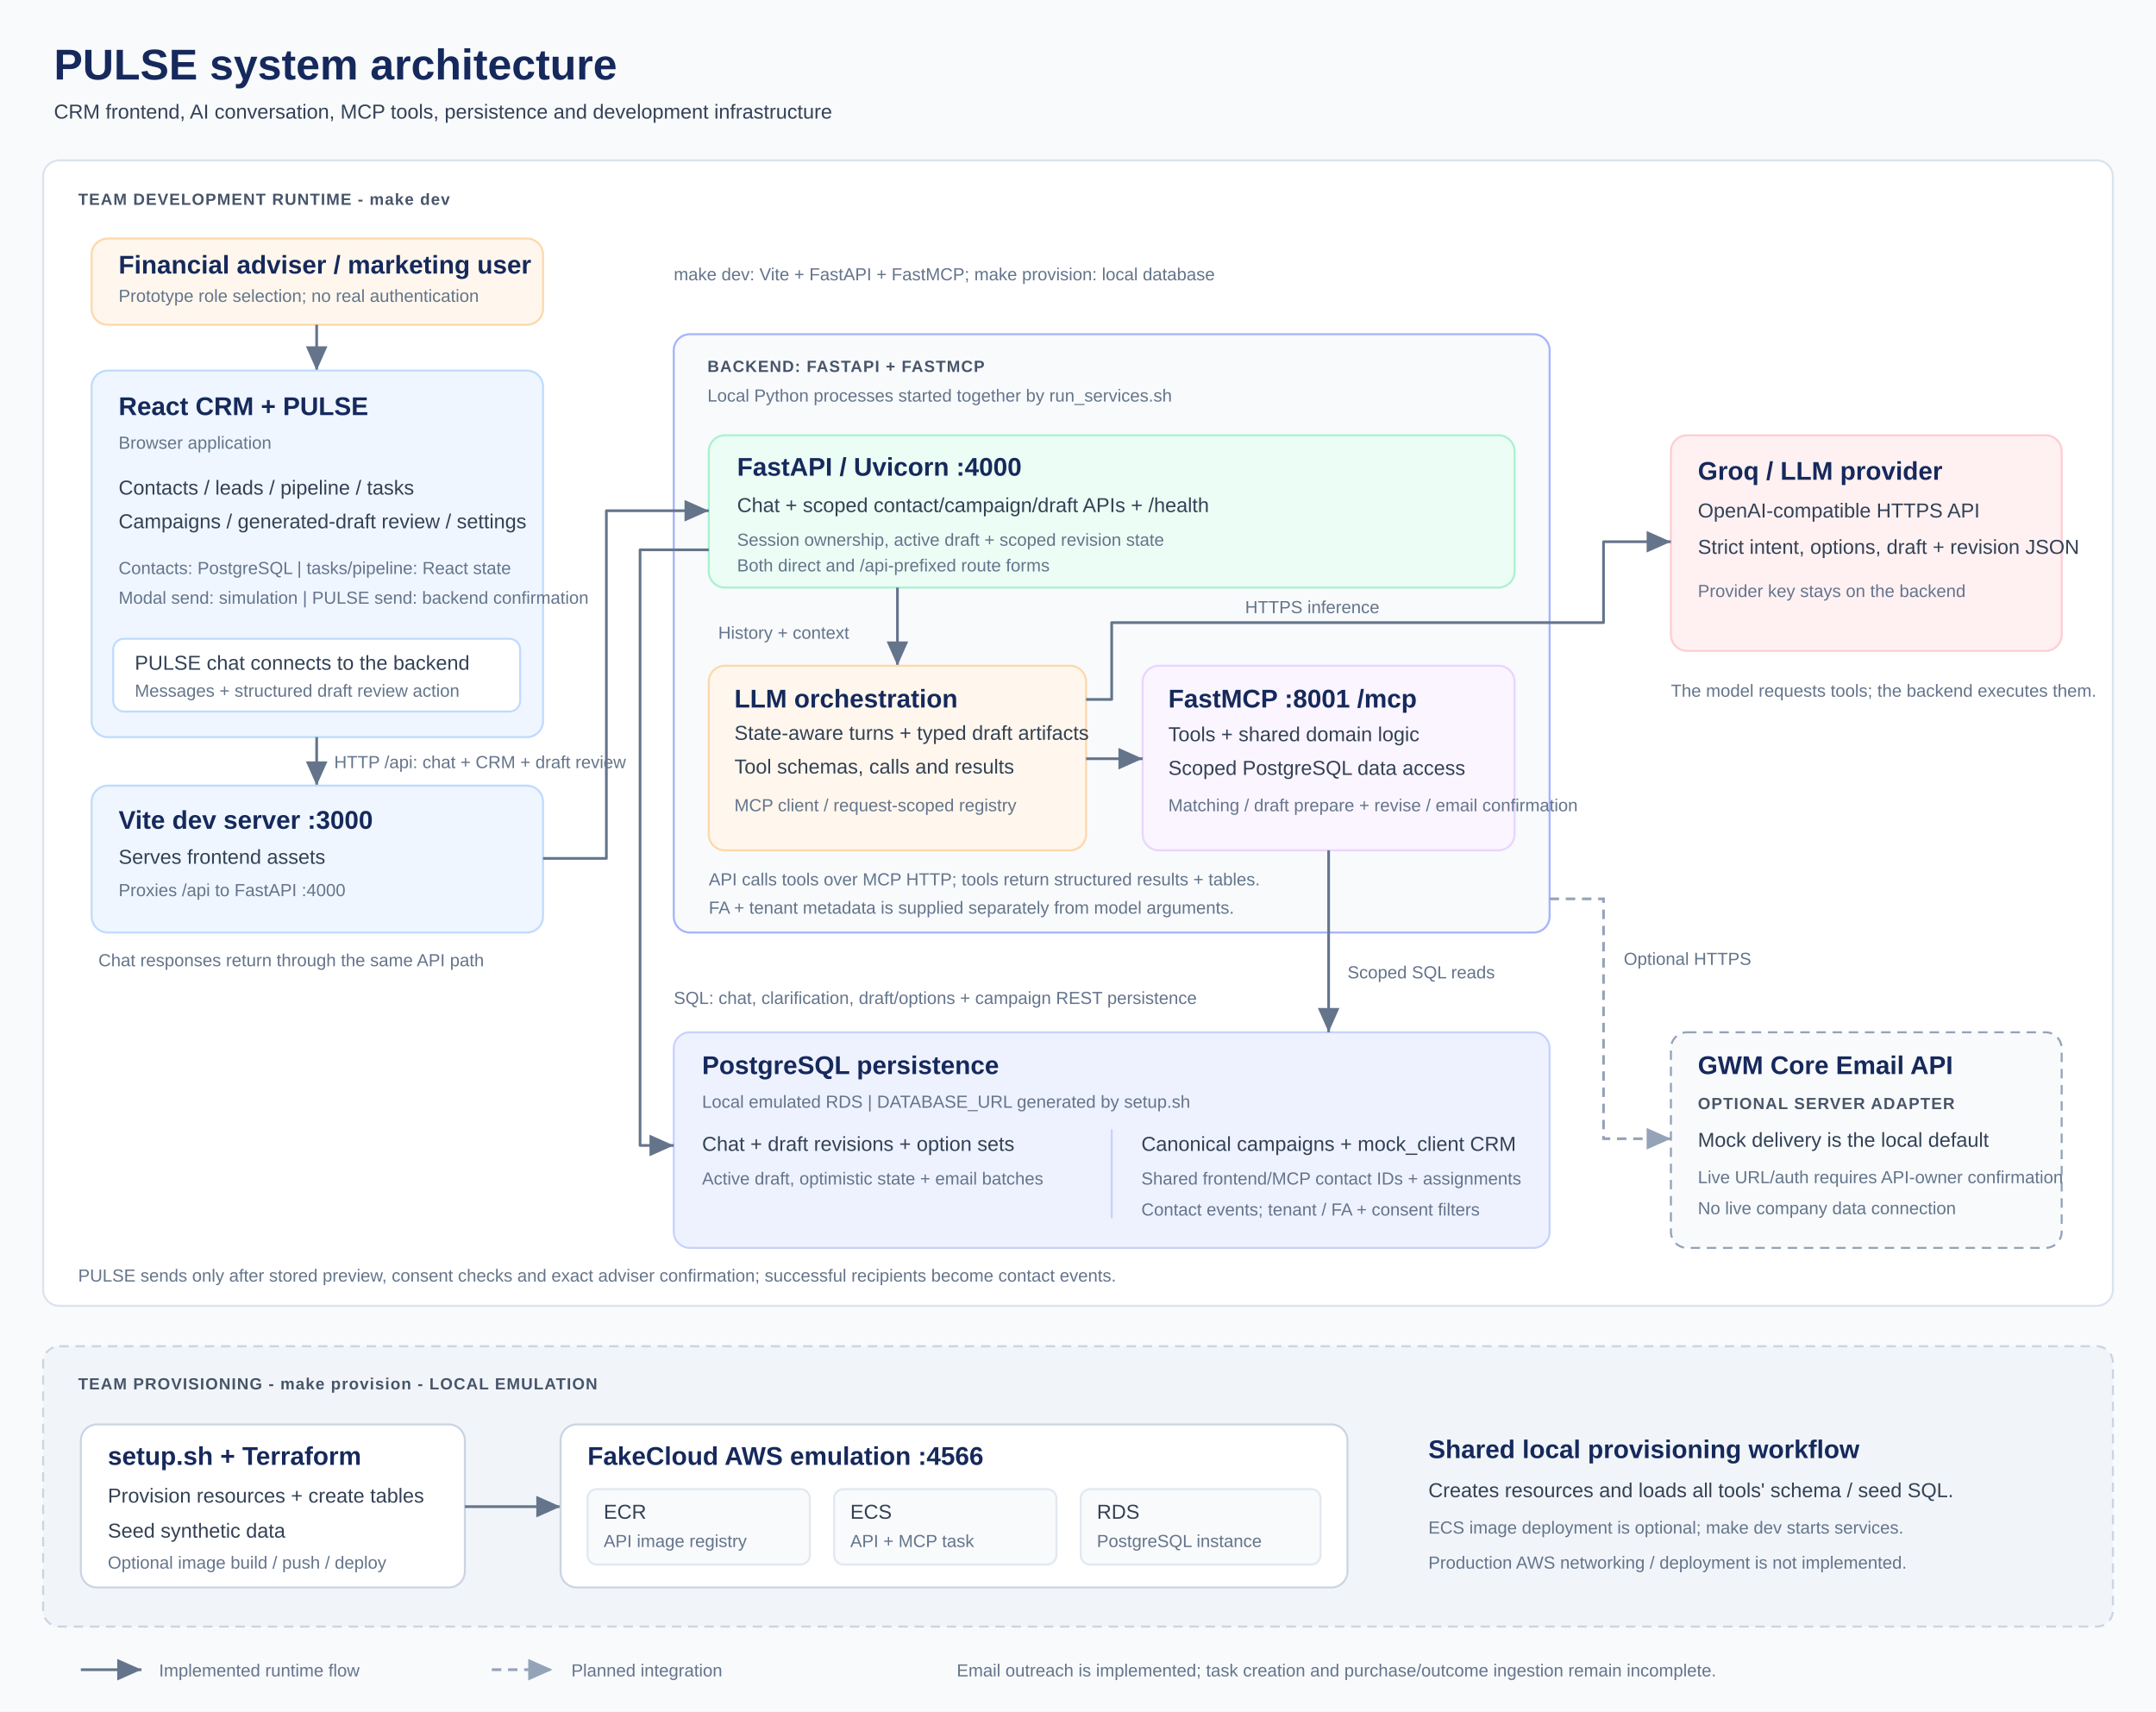
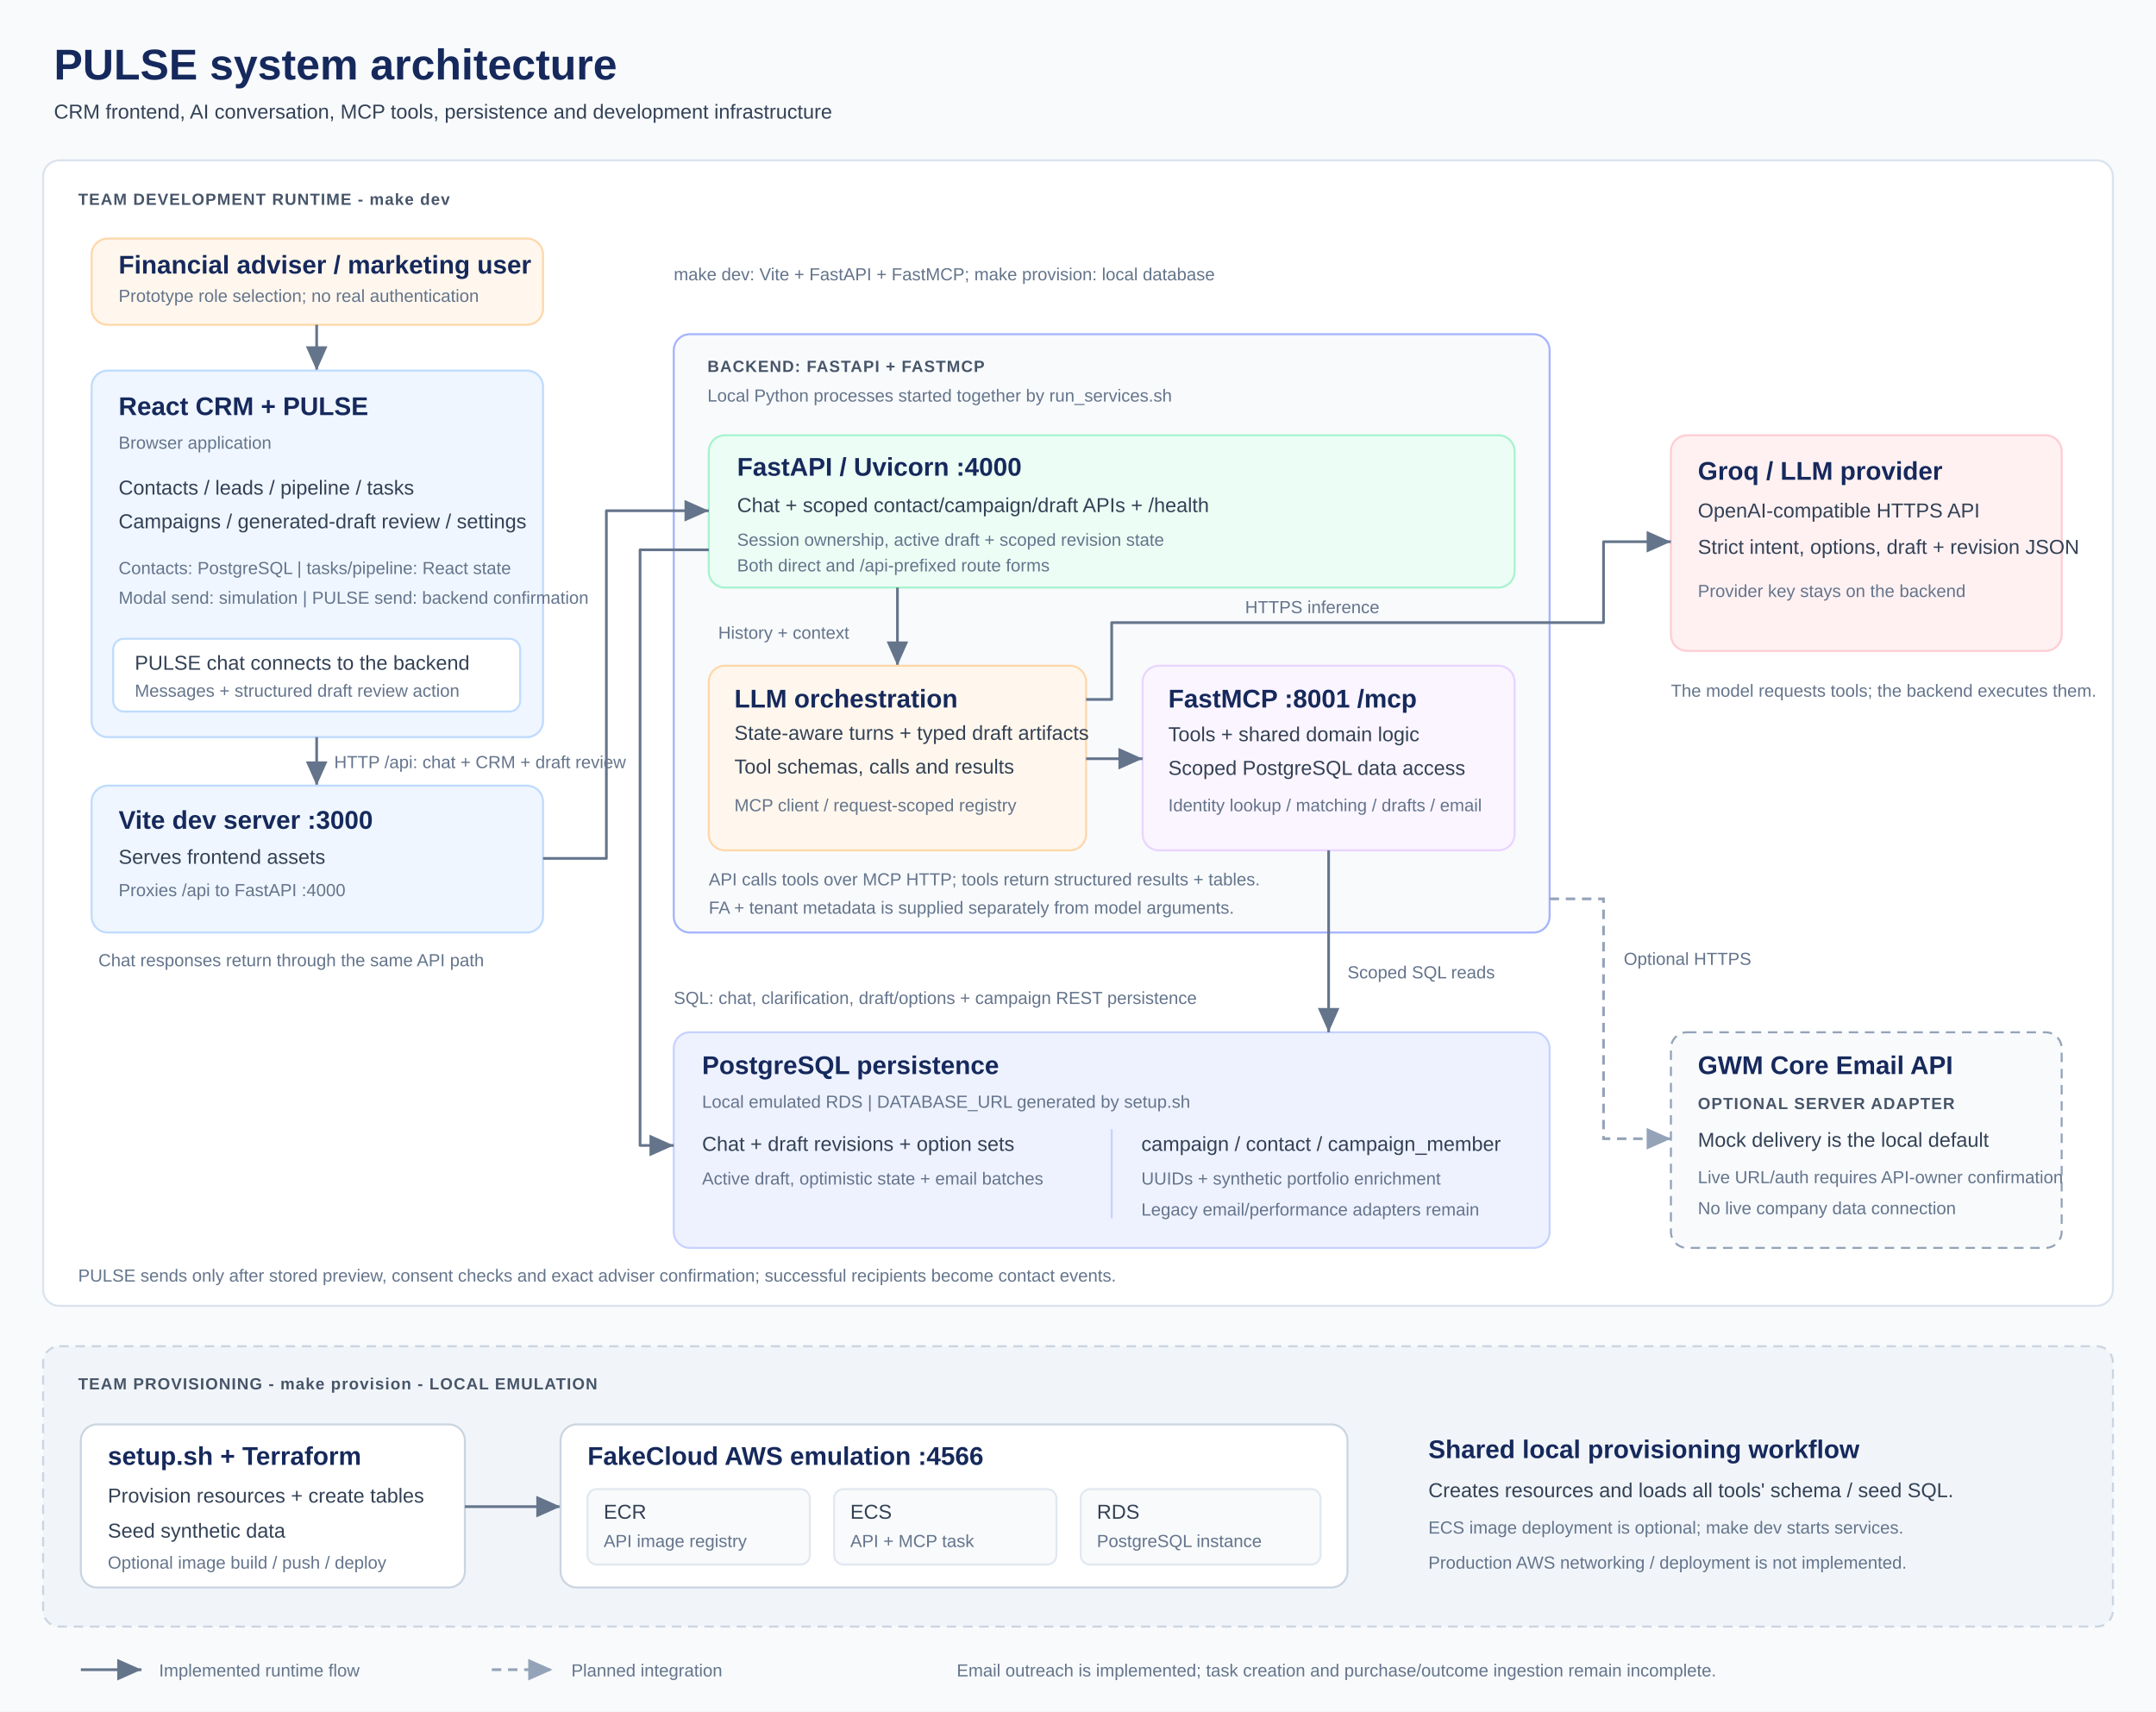
<svg xmlns="http://www.w3.org/2000/svg" width="1600" height="1270" viewBox="0 0 1600 1270" role="img" aria-labelledby="diagram-title diagram-description">
  <defs>
    <marker id="arrow" markerWidth="10" markerHeight="10" refX="9" refY="4" orient="auto">
      <path d="M0,0 L0,8 L9,4 z" fill="#64748b" />
    </marker>
    <marker id="planned-arrow" markerWidth="10" markerHeight="10" refX="9" refY="4" orient="auto">
      <path d="M0,0 L0,8 L9,4 z" fill="#94a3b8" />
    </marker>
    <style>
      text { font-family: Arial, Helvetica, sans-serif; }
      .title { font-size: 32px; font-weight: 700; fill: #16295c; }
      .section { font-size: 18px; font-weight: 700; fill: #16295c; }
      .heading { font-size: 19px; font-weight: 700; fill: #16295c; }
      .label { font-size: 15px; fill: #334155; }
      .small { font-size: 13px; fill: #64748b; }
      .badge { font-size: 12px; font-weight: 700; fill: #475569; letter-spacing: 0.7px; }
      .arrow { fill: none; stroke: #64748b; stroke-width: 2; stroke-linejoin: round; marker-end: url(#arrow); }
      .planned { fill: none; stroke: #94a3b8; stroke-width: 2; stroke-dasharray: 7 5; marker-end: url(#planned-arrow); }
    </style>
  </defs>
  <rect width="1600" height="1270" fill="#f8fafc" />
  <text x="40" y="59" class="title">PULSE system architecture</text>
  <text x="40" y="88" class="label">CRM frontend, AI conversation, MCP tools, persistence and development infrastructure</text>
  <rect x="32" y="119" width="1536" height="850" rx="12" fill="#fff" stroke="#dbe3ee" stroke-width="1.5" />
  <text x="58" y="152" class="badge">TEAM DEVELOPMENT RUNTIME - make dev</text>
  <text x="500" y="208" class="small">make dev: Vite + FastAPI + FastMCP; make provision: local database</text>
  <rect x="68" y="177" width="335" height="64" rx="12" fill="#fff7ed" stroke="#fed7aa" stroke-width="1.5" />
  <text x="88" y="203" class="heading">Financial adviser / marketing user</text>
  <text x="88" y="224" class="small">Prototype role selection; no real authentication</text>
  <path d="M235 241 L235 275" class="arrow" />
  <rect x="68" y="275" width="335" height="272" rx="12" fill="#eff6ff" stroke="#bfdbfe" stroke-width="1.5" />
  <text x="88" y="308" class="heading">React CRM + PULSE</text>
  <text x="88" y="333" class="small">Browser application</text>
  <text x="88" y="367" class="label">Contacts / leads / pipeline / tasks</text>
  <text x="88" y="392" class="label">Campaigns / generated-draft review / settings</text>
  <text x="88" y="426" class="small">Contacts: PostgreSQL | tasks/pipeline: React state</text>
  <text x="88" y="448" class="small">Modal send: simulation | PULSE send: backend confirmation</text>
  <rect x="84" y="474" width="302" height="54" rx="8" fill="#fff" stroke="#bfdbfe" stroke-width="1.5" />
  <text x="100" y="497" class="label">PULSE chat connects to the backend</text>
  <text x="100" y="517" class="small">Messages + structured draft review action</text>
  <path d="M235 547 L235 583" class="arrow" />
  <text x="248" y="570" class="small">HTTP /api: chat + CRM + draft review</text>
  <rect x="68" y="583" width="335" height="109" rx="12" fill="#eff6ff" stroke="#bfdbfe" stroke-width="1.5" />
  <text x="88" y="615" class="heading">Vite dev server :3000</text>
  <text x="88" y="641" class="label">Serves frontend assets</text>
  <text x="88" y="665" class="small">Proxies /api to FastAPI :4000</text>
  <rect x="500" y="248" width="650" height="444" rx="12" fill="#f8fafc" stroke="#a5b4fc" stroke-width="1.5" />
  <text x="525" y="276" class="badge">BACKEND: FASTAPI + FASTMCP</text>
  <text x="525" y="298" class="small">Local Python processes started together by run_services.sh</text>
  <rect x="526" y="323" width="598" height="113" rx="12" fill="#ecfdf5" stroke="#a7f3d0" stroke-width="1.5" />
  <text x="547" y="353" class="heading">FastAPI / Uvicorn :4000</text>
  <text x="547" y="380" class="label">Chat + scoped contact/campaign/draft APIs + /health</text>
  <text x="547" y="405" class="small">Session ownership, active draft + scoped revision state</text>
  <text x="547" y="424" class="small">Both direct and /api-prefixed route forms</text>
  <path d="M403 637 L450 637 L450 379 L526 379" class="arrow" />
  <text x="73" y="717" class="small">Chat responses return through the same API path</text>
  <path d="M666 436 L666 494" class="arrow" />
  <text x="533" y="474" class="small">History + context</text>
  <rect x="526" y="494" width="280" height="137" rx="12" fill="#fff7ed" stroke="#fed7aa" stroke-width="1.5" />
  <text x="545" y="525" class="heading">LLM orchestration</text>
  <text x="545" y="549" class="label">State-aware turns + typed draft artifacts</text>
  <text x="545" y="574" class="label">Tool schemas, calls and results</text>
  <text x="545" y="602" class="small">MCP client / request-scoped registry</text>
  <rect x="848" y="494" width="276" height="137" rx="12" fill="#faf5ff" stroke="#e9d5ff" stroke-width="1.5" />
  <text x="867" y="525" class="heading">FastMCP :8001 /mcp</text>
  <text x="867" y="550" class="label">Tools + shared domain logic</text>
  <text x="867" y="575" class="label">Scoped PostgreSQL data access</text>
-   <text x="867" y="602" class="small">Matching / draft prepare + revise / email confirmation</text>
+   <text x="867" y="602" class="small">Identity lookup / matching / drafts / email</text>
  <path d="M806 563 L848 563" class="arrow" />
  <text x="526" y="657" class="small">API calls tools over MCP HTTP; tools return structured results + tables.</text>
  <text x="526" y="678" class="small">FA + tenant metadata is supplied separately from model arguments.</text>
  <rect x="1240" y="323" width="290" height="160" rx="12" fill="#fff1f2" stroke="#fecdd3" stroke-width="1.5" />
  <text x="1260" y="356" class="heading">Groq / LLM provider</text>
  <text x="1260" y="384" class="label">OpenAI-compatible HTTPS API</text>
  <text x="1260" y="411" class="label">Strict intent, options, draft + revision JSON</text>
  <text x="1260" y="443" class="small">Provider key stays on the backend</text>
  <path d="M806 519 L825 519 L825 462 L1190 462 L1190 402 L1240 402" class="arrow" />
  <text x="924" y="455" class="small">HTTPS inference</text>
  <text x="1240" y="517" class="small">The model requests tools; the backend executes them.</text>
  <rect x="500" y="766" width="650" height="160" rx="12" fill="#eef2ff" stroke="#c7d2fe" stroke-width="1.5" />
  <text x="521" y="797" class="heading">PostgreSQL persistence</text>
  <text x="521" y="822" class="small">Local emulated RDS | DATABASE_URL generated by setup.sh</text>
  <path d="M825 838 L825 904" stroke="#c7d2fe" stroke-width="1.5" />
  <text x="521" y="854" class="label">Chat + draft revisions + option sets</text>
  <text x="521" y="879" class="small">Active draft, optimistic state + email batches</text>
-   <text x="847" y="854" class="label">Canonical campaigns + mock_client CRM</text>
-   <text x="847" y="879" class="small">Shared frontend/MCP contact IDs + assignments</text>
-   <text x="847" y="902" class="small">Contact events; tenant / FA + consent filters</text>
+   <text x="847" y="854" class="label">campaign / contact / campaign_member</text>
+   <text x="847" y="879" class="small">UUIDs + synthetic portfolio enrichment</text>
+   <text x="847" y="902" class="small">Legacy email/performance adapters remain</text>
  <path d="M526 408 L475 408 L475 850 L500 850" class="arrow" />
  <text x="500" y="745" class="small">SQL: chat, clarification, draft/options + campaign REST persistence</text>
  <path d="M986 631 L986 766" class="arrow" />
  <text x="1000" y="726" class="small">Scoped SQL reads</text>
  <rect x="1240" y="766" width="290" height="160" rx="12" fill="#f8fafc" stroke="#94a3b8" stroke-width="1.5" stroke-dasharray="7 5" />
  <text x="1260" y="797" class="heading">GWM Core Email API</text>
  <text x="1260" y="823" class="badge">OPTIONAL SERVER ADAPTER</text>
  <text x="1260" y="851" class="label">Mock delivery is the local default</text>
  <text x="1260" y="878" class="small">Live URL/auth requires API-owner confirmation</text>
  <text x="1260" y="901" class="small">No live company data connection</text>
  <path d="M1150 667 L1190 667 L1190 845 L1240 845" class="planned" />
  <text x="1205" y="716" class="small">Optional HTTPS</text>
  <text x="58" y="951" class="small">PULSE sends only after stored preview, consent checks and exact adviser confirmation; successful recipients become contact events.</text>
  <rect x="32" y="999" width="1536" height="208" rx="12" fill="#f1f5f9" stroke="#cbd5e1" stroke-width="1.5" stroke-dasharray="7 5" />
  <text x="58" y="1031" class="badge">TEAM PROVISIONING - make provision - LOCAL EMULATION</text>
  <rect x="60" y="1057" width="285" height="121" rx="12" fill="#fff" stroke="#cbd5e1" stroke-width="1.5" />
  <text x="80" y="1087" class="heading">setup.sh + Terraform</text>
  <text x="80" y="1115" class="label">Provision resources + create tables</text>
  <text x="80" y="1141" class="label">Seed synthetic data</text>
  <text x="80" y="1164" class="small">Optional image build / push / deploy</text>
  <path d="M345 1118 L416 1118" class="arrow" />
  <rect x="416" y="1057" width="584" height="121" rx="12" fill="#fff" stroke="#cbd5e1" stroke-width="1.5" />
  <text x="436" y="1087" class="heading">FakeCloud AWS emulation :4566</text>
  <rect x="436" y="1105" width="165" height="56" rx="7" fill="#f8fafc" stroke="#e2e8f0" stroke-width="1.5" />
  <text x="448" y="1127" class="label">ECR</text>
  <text x="448" y="1148" class="small">API image registry</text>
  <rect x="619" y="1105" width="165" height="56" rx="7" fill="#f8fafc" stroke="#e2e8f0" stroke-width="1.5" />
  <text x="631" y="1127" class="label">ECS</text>
  <text x="631" y="1148" class="small">API + MCP task</text>
  <rect x="802" y="1105" width="178" height="56" rx="7" fill="#f8fafc" stroke="#e2e8f0" stroke-width="1.5" />
  <text x="814" y="1127" class="label">RDS</text>
  <text x="814" y="1148" class="small">PostgreSQL instance</text>
  <text x="1060" y="1082" class="heading">Shared local provisioning workflow</text>
  <text x="1060" y="1111" class="label">Creates resources and loads all tools' schema / seed SQL.</text>
  <text x="1060" y="1138" class="small">ECS image deployment is optional; make dev starts services.</text>
  <text x="1060" y="1164" class="small">Production AWS networking / deployment is not implemented.</text>
  <path d="M60 1239 L105 1239" class="arrow" />
  <text x="118" y="1244" class="small">Implemented runtime flow</text>
  <path d="M365 1239 L410 1239" class="planned" />
  <text x="424" y="1244" class="small">Planned integration</text>
  <text x="710" y="1244" class="small">Email outreach is implemented; task creation and purchase/outcome ingestion remain incomplete.</text>
</svg>
